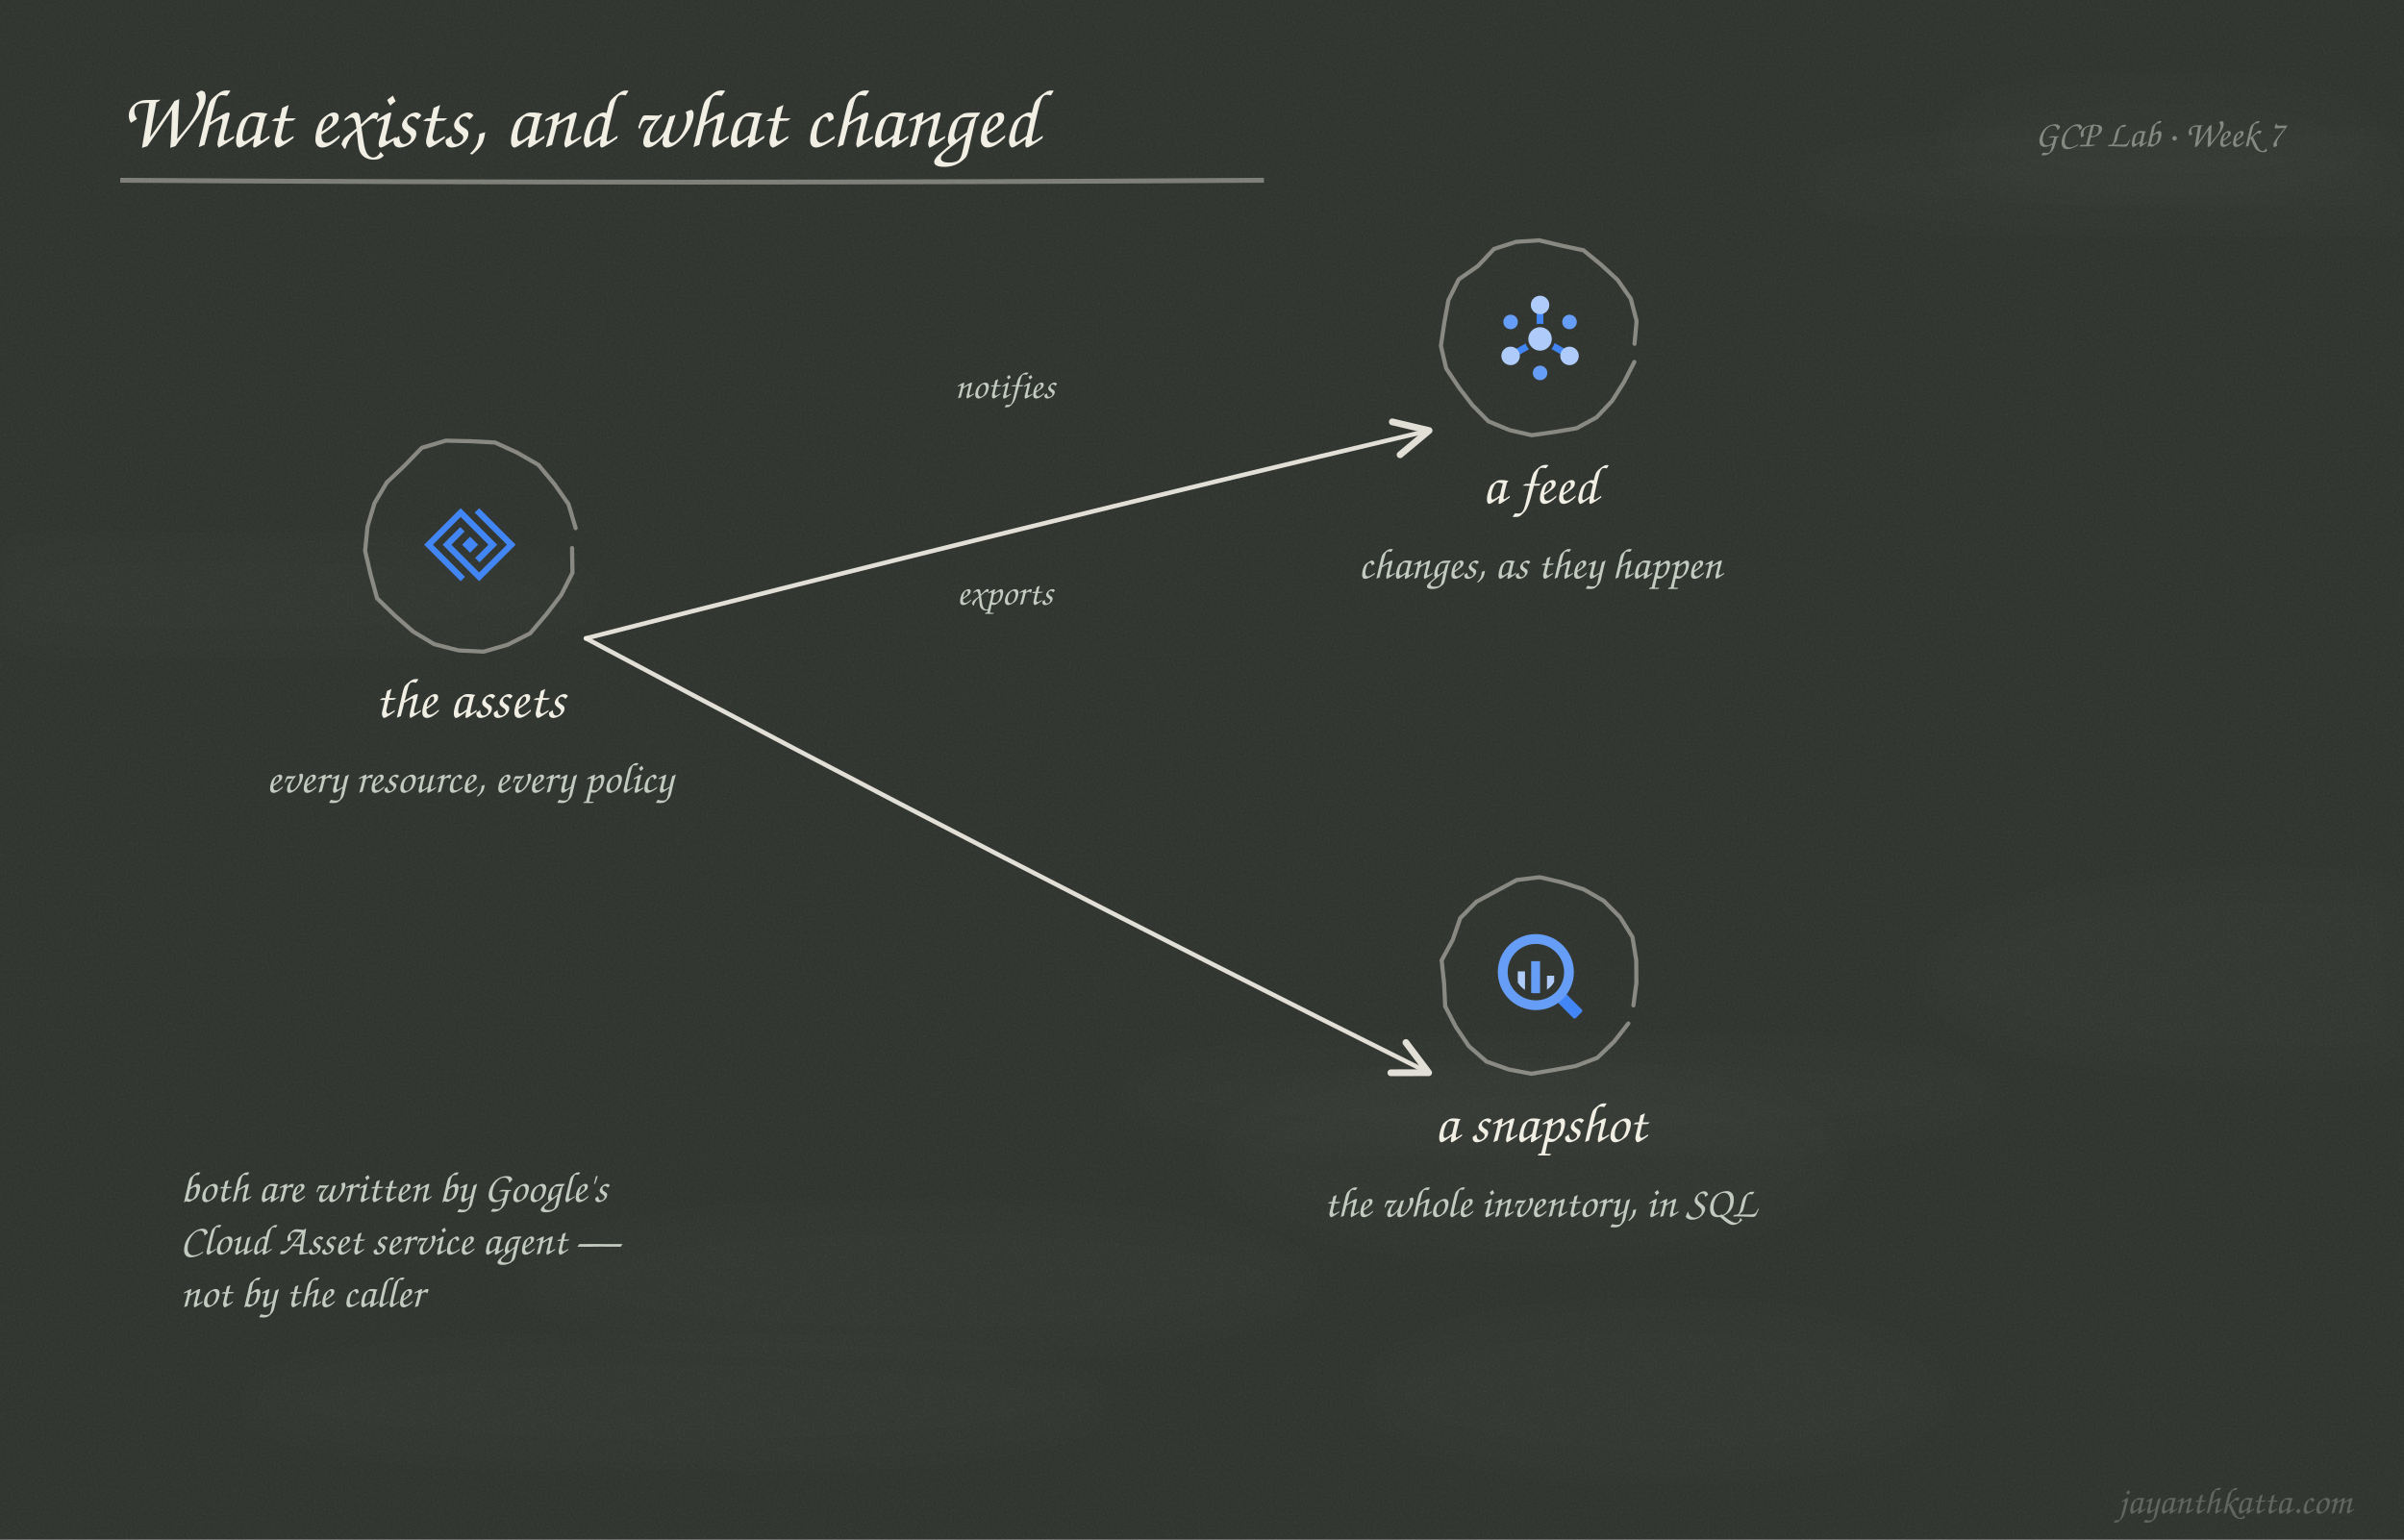
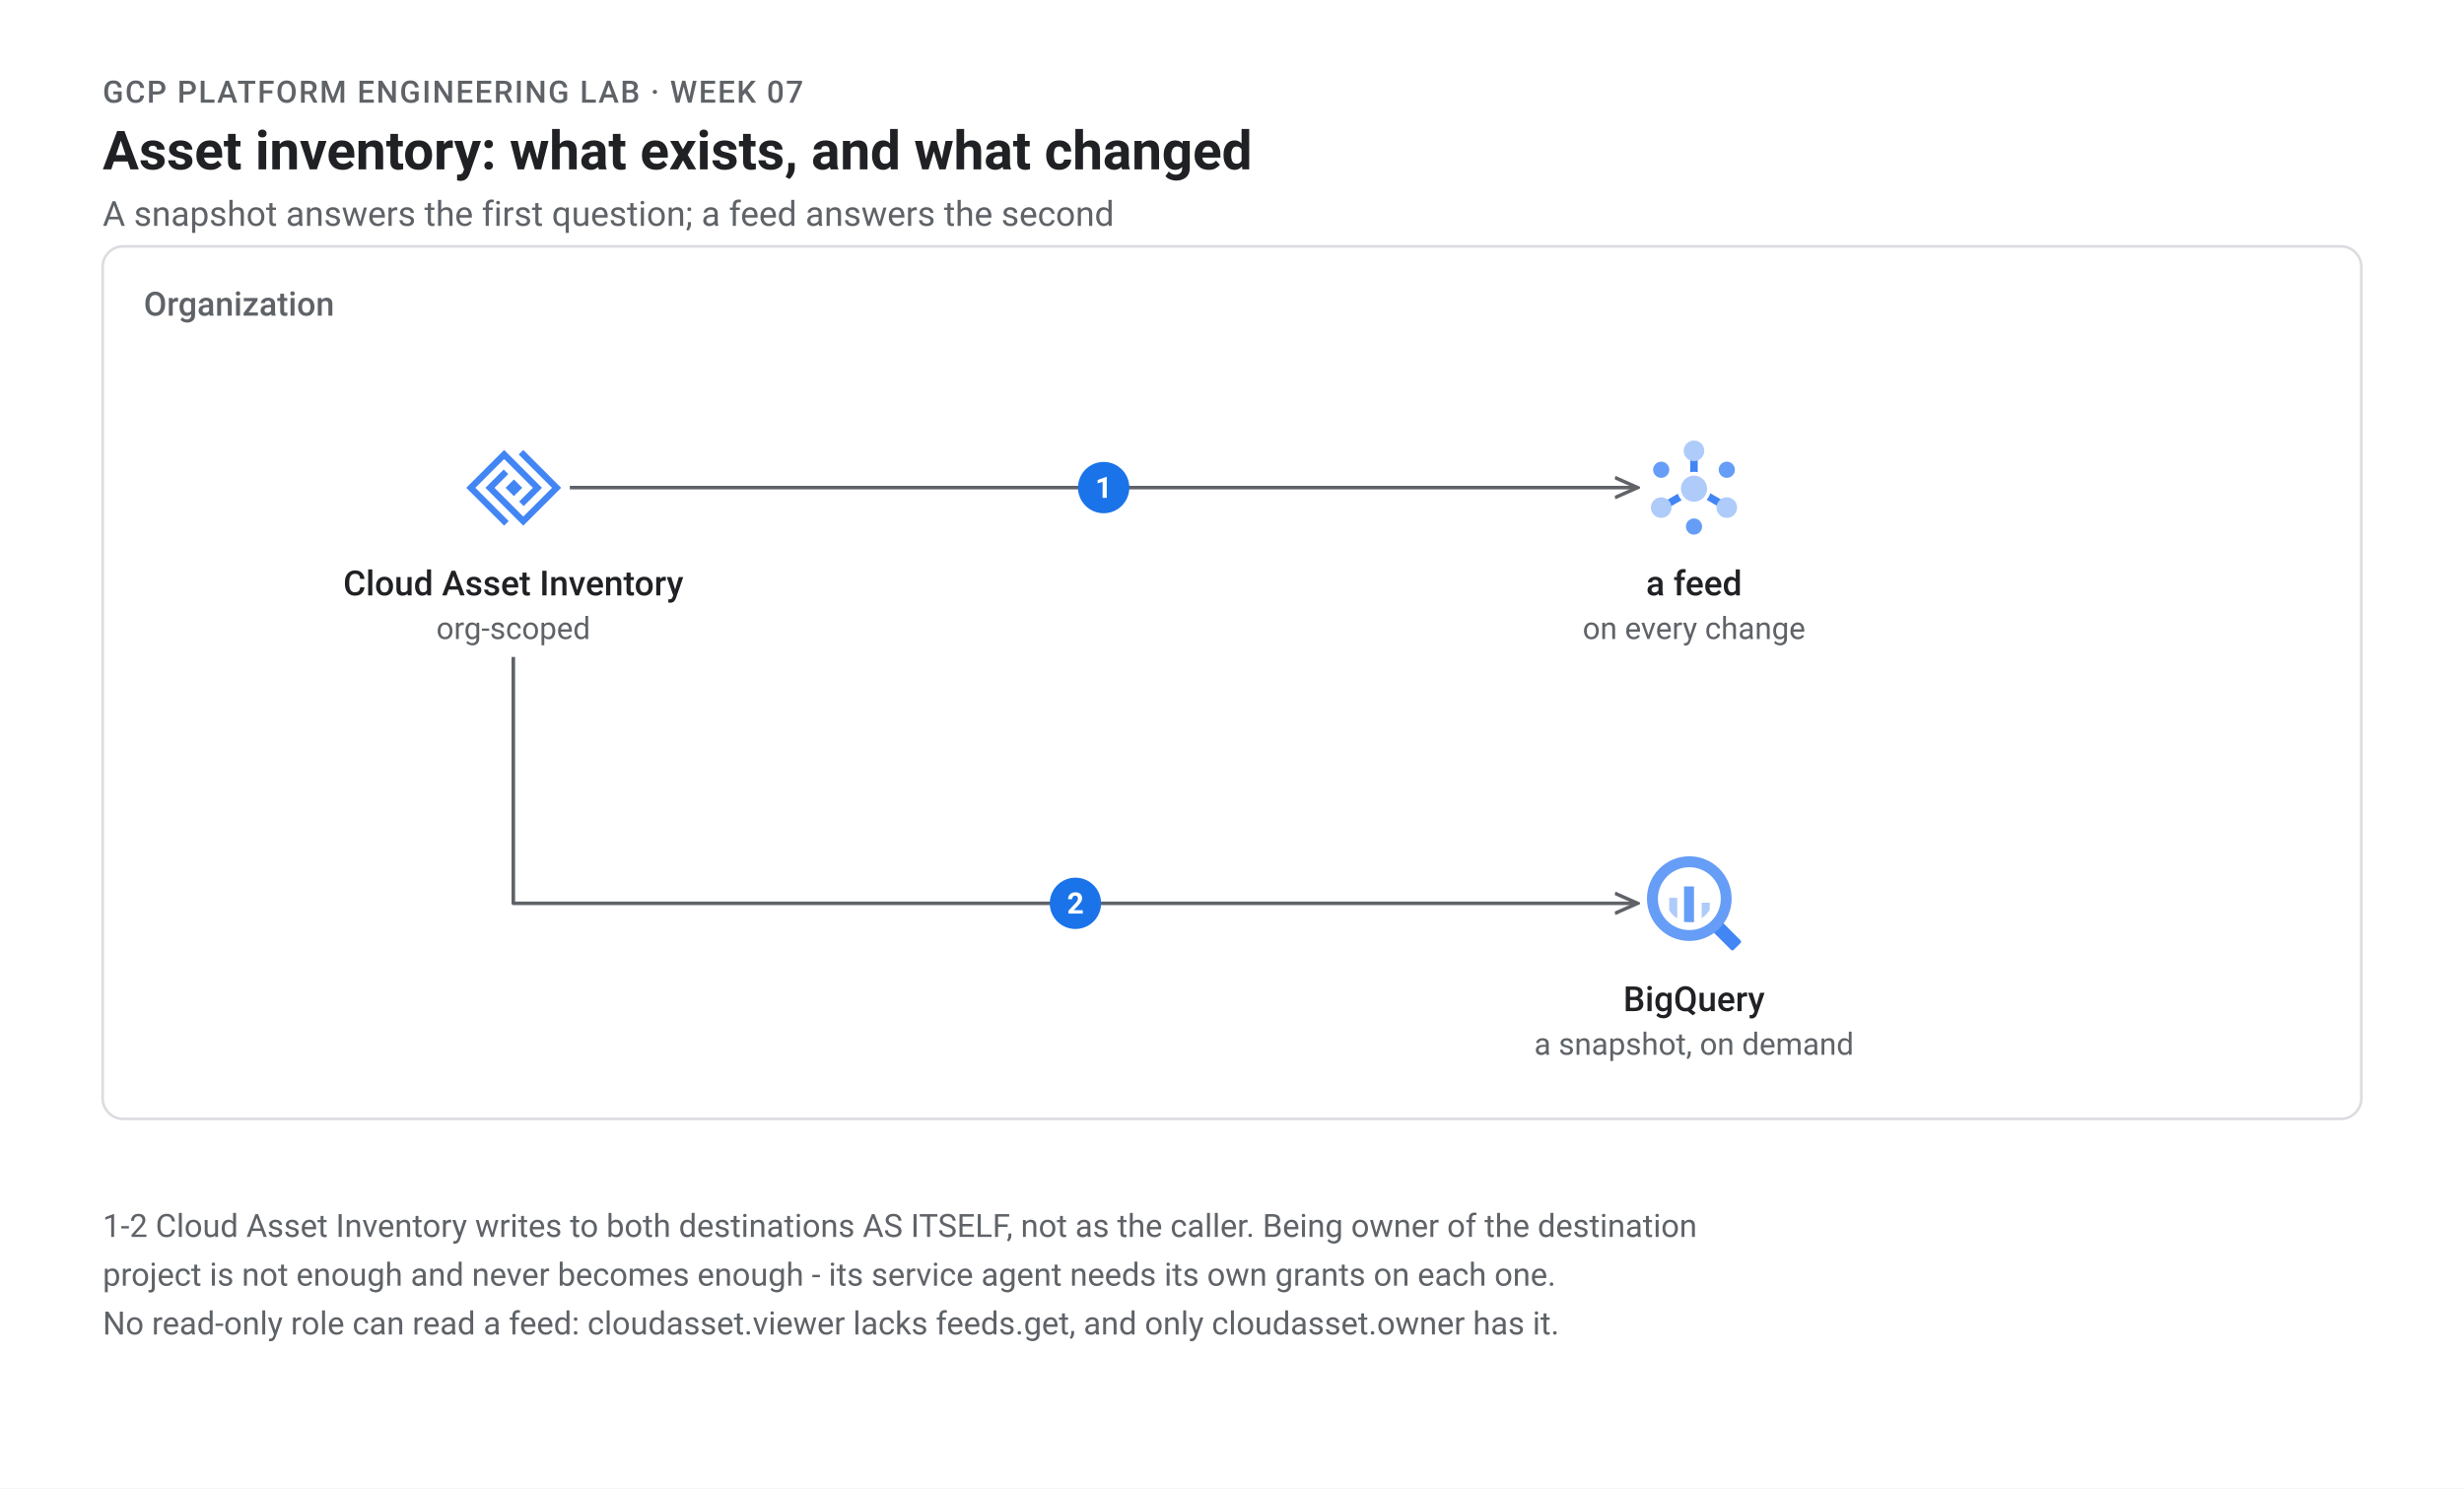
- <svg xmlns="http://www.w3.org/2000/svg" viewBox="0 0 1280 820" width="1280" height="820" role="img" aria-label="The organization's assets feed two destinations. A feed publishes change notifications to a Pub/Sub topic. A snapshot export writes the full inventory to BigQuery, where the audit runs as SQL. Both destinations are written by Google's Cloud Asset service agent, not by the caller.">
+ <svg xmlns="http://www.w3.org/2000/svg" viewBox="0 0 960 580" width="960" height="580" role="img">
  <defs>
-     <filter id="grain" x="0" y="0" width="100%" height="100%">
-       <feTurbulence type="fractalNoise" baseFrequency="0.9" numOctaves="4" seed="7" />
-       <feColorMatrix type="saturate" values="0" />
-       <feComponentTransfer>
-         <feFuncA type="linear" slope="0.07" />
-       </feComponentTransfer>
-     </filter>
-     <filter id="smudge">
-       <feGaussianBlur stdDeviation="9" />
-     </filter>
-     <marker id="nib" viewBox="0 0 12 12" refX="9" refY="6" markerWidth="10" markerHeight="10" orient="auto-start-reverse">
-       <path d="M1.5,1.5 L10.5,6 L1.5,10.5" fill="none" stroke="#f1eee4" stroke-width="1.8" stroke-linecap="round" stroke-linejoin="round" />
+     <marker id="ar" viewBox="0 0 10 10" refX="9" refY="5" markerWidth="7" markerHeight="7" orient="auto-start-reverse">
+       <path d="M0,1 L9,5 L0,9" fill="none" stroke="#5F6368" stroke-width="1.4" />
    </marker>
-     <style>
-     .hand { font-family: Caveat, 'Segoe Script', cursive; fill: #f1eee4; }
-     .h1 { font-size: 44px; } .h2 { font-size: 30px; }
-     .b { font-size: 23px; fill: #c3cbc0; } .s { font-size: 20px; fill: #c3cbc0; }
-   </style>
  </defs>
-   <rect width="1280" height="820" fill="#30342f" />
-   <rect width="1280" height="820" fill="#2b2f2b" opacity=".5" />
-   <ellipse cx="1182" cy="97" rx="220" ry="24" fill="#ffffff" opacity="0.016" filter="url(#smudge)" />
-   <ellipse cx="489" cy="682" rx="206" ry="35" fill="#ffffff" opacity="0.016" filter="url(#smudge)" />
-   <ellipse cx="1149" cy="74" rx="111" ry="29" fill="#ffffff" opacity="0.016" filter="url(#smudge)" />
-   <ellipse cx="813" cy="618" rx="163" ry="45" fill="#ffffff" opacity="0.016" filter="url(#smudge)" />
-   <ellipse cx="359" cy="747" rx="225" ry="30" fill="#ffffff" opacity="0.016" filter="url(#smudge)" />
-   <ellipse cx="831" cy="583" rx="229" ry="27" fill="#ffffff" opacity="0.016" filter="url(#smudge)" />
-   <ellipse cx="882" cy="741" rx="149" ry="41" fill="#ffffff" opacity="0.016" filter="url(#smudge)" />
-   <ellipse cx="1214" cy="519" rx="185" ry="48" fill="#ffffff" opacity="0.016" filter="url(#smudge)" />
-   <ellipse cx="120" cy="317" rx="194" ry="28" fill="#ffffff" opacity="0.016" filter="url(#smudge)" />
-   <rect width="1280" height="820" filter="url(#grain)" />
-   <text x="64" y="78" class="hand h1">What exists, and what changed</text>
-   <path d="M64,96 Q366,98 673,96" fill="none" stroke="#f1eee4" stroke-width="2.6" opacity=".4" />
-   <text x="1216" y="78" text-anchor="end" class="hand s" opacity=".55">GCP Lab · Week 7</text>
-   <path d="M304.6,291.9 L304.8,305.1 L298.8,316.9 L290.9,327.2 L282.3,337.3 L270.3,343.4 L257.4,347.1 L244.1,346.4 L231.2,343.1 L220.0,336.4 L210.3,327.9 L200.8,318.7 L197.3,305.9 L194.4,293.3 L195.7,280.4 L199.4,268.0 L206.0,256.9 L215.3,248.1 L224.6,238.5 L237.4,234.7 L250.6,235.0 L263.6,235.7 L275.4,241.1 L286.7,247.6 L295.1,257.7 L302.7,268.5 L306.5,281.3" fill="none" stroke="#f1eee4" stroke-width="2.2" stroke-linecap="round" opacity="0.45" />
-   <g transform="translate(221,261) scale(2.417)">
+   <rect width="960" height="580" fill="#FFFFFF" />
+   <text x="40" y="40" font-family="'DM Sans','Google Sans',Roboto,-apple-system,'Helvetica Neue',Arial,sans-serif" font-size="12" font-weight="500" fill="#5F6368" letter-spacing="0.6">GCP PLATFORM ENGINEERING LAB · WEEK 07</text>
+   <text x="40" y="66" font-family="'DM Sans','Google Sans',Roboto,-apple-system,'Helvetica Neue',Arial,sans-serif" font-size="21" font-weight="600" fill="#202124">Asset inventory: what exists, and what changed</text>
+   <text x="40" y="88" font-family="'DM Sans','Google Sans',Roboto,-apple-system,'Helvetica Neue',Arial,sans-serif" font-size="13.5" fill="#5F6368">A snapshot answers the first question; a feed answers the second</text>
+   <rect x="40" y="96" width="880" height="340" rx="8" fill="#FFFFFF" stroke="#DADCE0" stroke-width="1" />
+   <text x="56" y="123" font-family="'DM Sans','Google Sans',Roboto,-apple-system,'Helvetica Neue',Arial,sans-serif" font-size="13" font-weight="500" fill="#5F6368" text-anchor="start">Organization</text>
+   <g transform="translate(178.0,168.0) scale(1.8333)">
    <g stroke="none" stroke-width="1" fill="none" fill-rule="evenodd">
      <g transform="translate(2, 4)" fill="#4285F4">
        <polygon id="Fill-1" points="12.114 0 11.14 0.974 18.229 8.046 12.114 14.16 6.001 8.046 8.92 5.124 7.955 4.16 4.069 8.046 12.114 16.091 20.161 8.046" />
        <polygon id="Fill-2" points="10.123 9.813 8.355 8.046 10.123 6.278 11.89 8.046" />
        <polygon id="Fill-3" points="8.045 0 -0 8.046 8.045 16.091 9.009 15.127 1.931 8.046 8.045 1.931 14.159 8.046 11.239 10.966 12.205 11.932 16.091 8.046" />
      </g>
    </g>
  </g>
-   <text x="250" y="382" text-anchor="middle" class="hand h2">the assets</text>
-   <text x="250" y="422" text-anchor="middle" class="hand b" fill="#f1eee4">every resource, every policy</text>
-   <path d="M870.2,192.8 L864.7,203.5 L858.4,213.5 L850.1,222.3 L839.4,228.1 L827.5,230.1 L815.6,231.8 L803.8,229.1 L792.5,224.4 L784.0,215.8 L776.8,206.4 L770.0,196.2 L767.2,184.2 L769.0,172.0 L771.2,159.9 L776.7,148.8 L786.9,141.7 L795.5,132.6 L807.3,128.8 L819.5,128.0 L831.3,130.8 L843.1,133.3 L852.5,141.0 L861.3,149.1 L868.3,159.1 L871.4,171.0 L870.3,183.1" fill="none" stroke="#f1eee4" stroke-width="2.2" stroke-linecap="round" opacity="0.45" />
-   <g transform="translate(793,153) scale(2.250)">
+   <text x="200" y="232" font-family="'DM Sans','Google Sans',Roboto,-apple-system,'Helvetica Neue',Arial,sans-serif" font-size="13.5" font-weight="500" fill="#202124" text-anchor="middle">Cloud Asset Inventory</text>
+   <text x="200" y="249" font-family="'DM Sans','Google Sans',Roboto,-apple-system,'Helvetica Neue',Arial,sans-serif" font-size="12" font-weight="400" fill="#5F6368" text-anchor="middle">org-scoped</text>
+   <g transform="translate(638.0,168.0) scale(1.8333)">
    <defs>
      <style>.i2cls-1{filter:url(#luminosity-noclip);}.i2cls-2{fill:#669df6;}.i2cls-3{mask:url(#mask);}.i2cls-4{fill:#4285f4;}.i2cls-5{fill:#aecbfa;}</style>
      <filter id="luminosity-noclip" x="4.64" y="4.19" width="14.73" height="12.76" filterUnits="userSpaceOnUse" color-interpolation-filters="sRGB">
        <feFlood flood-color="#fff" result="bg" />
        <feBlend in="SourceGraphic" in2="bg" />
      </filter>
      <mask id="mask" x="4.64" y="4.19" width="14.73" height="12.76" maskUnits="userSpaceOnUse">
        <circle class="i2cls-1" cx="12" cy="12.23" r="3.58" />
      </mask>
    </defs>
    <g data-name="Product Icons">
      <circle class="i2cls-2" cx="18.97" cy="8.21" r="1.72" />
      <circle class="i2cls-2" cx="5.03" cy="8.21" r="1.72" />
      <circle class="i2cls-2" cx="12" cy="20.28" r="1.72" />
      <g class="i2cls-3">
        <rect class="i2cls-4" x="14.69" y="10.22" width="1.59" height="8.04" transform="matrix(0.5, -0.87, 0.87, 0.5, -4.59, 20.53)" />
        <rect class="i2cls-4" x="4.49" y="13.45" width="8.04" height="1.59" transform="translate(-5.98 6.17) rotate(-30)" />
        <rect class="i2cls-4" x="11.2" y="4.19" width="1.59" height="8.04" />
      </g>
      <circle class="i2cls-5" cx="12" cy="12.23" r="2.78" />
      <circle class="i2cls-5" cx="5.03" cy="16.25" r="2.19" />
      <circle class="i2cls-5" cx="18.97" cy="16.25" r="2.19" />
      <circle class="i2cls-5" cx="12" cy="4.19" r="2.19" />
    </g>
  </g>
-   <text x="820" y="268" text-anchor="middle" class="hand h2">a feed</text>
-   <text x="820" y="308" text-anchor="middle" class="hand b" fill="#f1eee4">changes, as they happen</text>
-   <path d="M867.0,545.1 L859.4,554.8 L850.5,563.4 L838.9,567.8 L827.2,569.9 L815.3,571.9 L803.3,569.6 L791.5,565.4 L782.1,557.2 L775.2,547.0 L769.5,536.0 L768.9,523.7 L767.6,511.5 L773.5,500.6 L777.5,489.0 L786.1,480.3 L796.8,474.5 L807.6,468.7 L819.8,467.2 L831.8,470.0 L843.3,473.7 L853.9,479.8 L862.6,488.5 L869.2,499.1 L871.2,511.4 L871.3,523.4 L869.7,535.5" fill="none" stroke="#f1eee4" stroke-width="2.2" stroke-linecap="round" opacity="0.45" />
-   <g transform="translate(793,493) scale(2.250)">
+   <text x="660" y="232" font-family="'DM Sans','Google Sans',Roboto,-apple-system,'Helvetica Neue',Arial,sans-serif" font-size="13.5" font-weight="500" fill="#202124" text-anchor="middle">a feed</text>
+   <text x="660" y="249" font-family="'DM Sans','Google Sans',Roboto,-apple-system,'Helvetica Neue',Arial,sans-serif" font-size="12" font-weight="400" fill="#5F6368" text-anchor="middle">on every change</text>
+   <g transform="translate(638.0,330.0) scale(1.8333)">
    <defs>
      <style>.i3cls-1{fill:#aecbfa;}.i3cls-1,.i3cls-2,.i3cls-3{fill-rule:evenodd;}.i3cls-2{fill:#669df6;}.i3cls-3{fill:#4285f4;}</style>
    </defs>
    <g data-name="Product Icons">
      <g>
        <path class="i3cls-1" d="M6.73,10.83v2.63A4.91,4.91,0,0,0,8.44,15.2V10.83Z" />
        <path class="i3cls-2" d="M9.89,8.41v7.53A7.62,7.62,0,0,0,11,16,8,8,0,0,0,12,16V8.41Z" />
        <path class="i3cls-1" d="M13.64,11.86v3.29a5,5,0,0,0,1.7-1.82V11.86Z" />
        <path class="i3cls-3" d="M17.74,16.32l-1.42,1.42a.42.42,0,0,0,0,.6l3.54,3.54a.42.42,0,0,0,.59,0l1.43-1.43a.42.42,0,0,0,0-.59l-3.54-3.54a.42.42,0,0,0-.6,0" />
        <path class="i3cls-2" d="M11,2a9,9,0,1,0,9,9,9,9,0,0,0-9-9m0,15.69A6.68,6.68,0,1,1,17.69,11,6.68,6.68,0,0,1,11,17.69" />
      </g>
    </g>
  </g>
-   <text x="820" y="608" text-anchor="middle" class="hand h2">a snapshot</text>
-   <text x="820" y="648" text-anchor="middle" class="hand b" fill="#f1eee4">the whole inventory, in SQL</text>
-   <path d="M312,340 Q538,282 758,230" fill="none" stroke="#f1eee4" stroke-width="2.4" stroke-linecap="round" opacity="0.92" marker-end="url(#nib)" />
-   <text x="535" y="212" text-anchor="middle" class="hand s alabel">notifies</text>
-   <path d="M312,340 Q535,459 758,570" fill="none" stroke="#f1eee4" stroke-width="2.4" stroke-linecap="round" opacity="0.92" marker-end="url(#nib)" />
-   <text x="535" y="322" text-anchor="middle" class="hand s alabel">exports</text>
-   <text x="96" y="640" text-anchor="start" class="hand b" fill="#f0ad92">both are written by Google's</text>
-   <text x="96" y="668" text-anchor="start" class="hand b" fill="#f1eee4">Cloud Asset service agent —</text>
-   <text x="96" y="696" text-anchor="start" class="hand b" fill="#f1eee4">not by the caller</text>
-   <text x="1252" y="806" text-anchor="end" class="hand s" opacity=".32">jayanthkatta.com</text>
+   <text x="660" y="394" font-family="'DM Sans','Google Sans',Roboto,-apple-system,'Helvetica Neue',Arial,sans-serif" font-size="13.5" font-weight="500" fill="#202124" text-anchor="middle">BigQuery</text>
+   <text x="660" y="411" font-family="'DM Sans','Google Sans',Roboto,-apple-system,'Helvetica Neue',Arial,sans-serif" font-size="12" font-weight="400" fill="#5F6368" text-anchor="middle">a snapshot, on demand</text>
+   <path d="M222,190 L638,190" fill="none" stroke="#5F6368" stroke-width="1.4" stroke-linejoin="round" marker-end="url(#ar)" />
+   <circle cx="430" cy="190" r="10" fill="#1A73E8" />
+   <text x="430" y="194" class="alabel" font-family="'DM Sans','Google Sans',Roboto,-apple-system,'Helvetica Neue',Arial,sans-serif" font-size="11.5" font-weight="600" fill="#FFFFFF" text-anchor="middle">1</text>
+   <path d="M200,256 L200,352 L638,352" fill="none" stroke="#5F6368" stroke-width="1.4" stroke-linejoin="round" marker-end="url(#ar)" />
+   <circle cx="419" cy="352" r="10" fill="#1A73E8" />
+   <text x="419" y="356" class="alabel" font-family="'DM Sans','Google Sans',Roboto,-apple-system,'Helvetica Neue',Arial,sans-serif" font-size="11.5" font-weight="600" fill="#FFFFFF" text-anchor="middle">2</text>
+   <text x="40" y="482" font-family="'DM Sans','Google Sans',Roboto,-apple-system,'Helvetica Neue',Arial,sans-serif" font-size="12.5" font-weight="400" fill="#5F6368" text-anchor="start">1-2 Cloud Asset Inventory writes to both destinations AS ITSELF, not as the caller. Being owner of the destination</text>
+   <text x="40" y="501" font-family="'DM Sans','Google Sans',Roboto,-apple-system,'Helvetica Neue',Arial,sans-serif" font-size="12.5" font-weight="400" fill="#5F6368" text-anchor="start">     project is not enough and never becomes enough - its service agent needs its own grants on each one.</text>
+   <text x="40" y="520" font-family="'DM Sans','Google Sans',Roboto,-apple-system,'Helvetica Neue',Arial,sans-serif" font-size="12.5" font-weight="400" fill="#5F6368" text-anchor="start">No read-only role can read a feed: cloudasset.viewer lacks feeds.get, and only cloudasset.owner has it.</text>
</svg>
